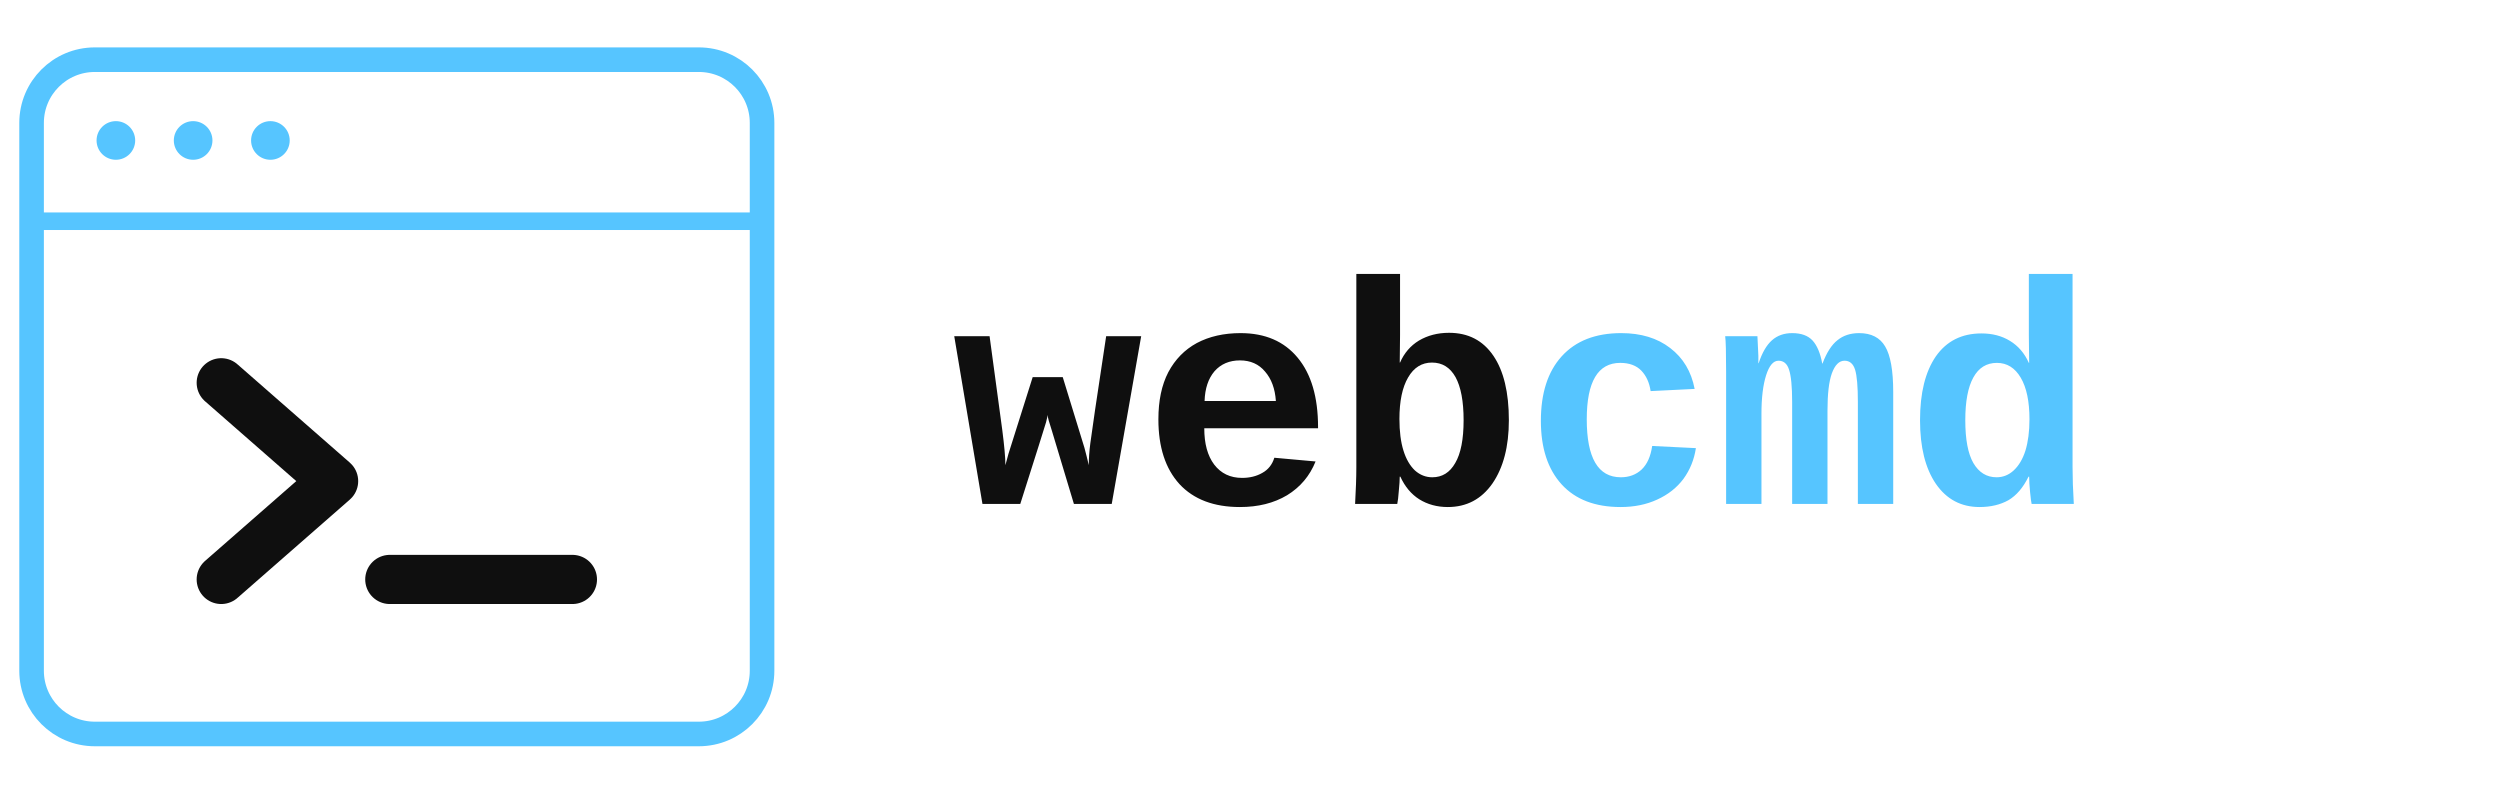
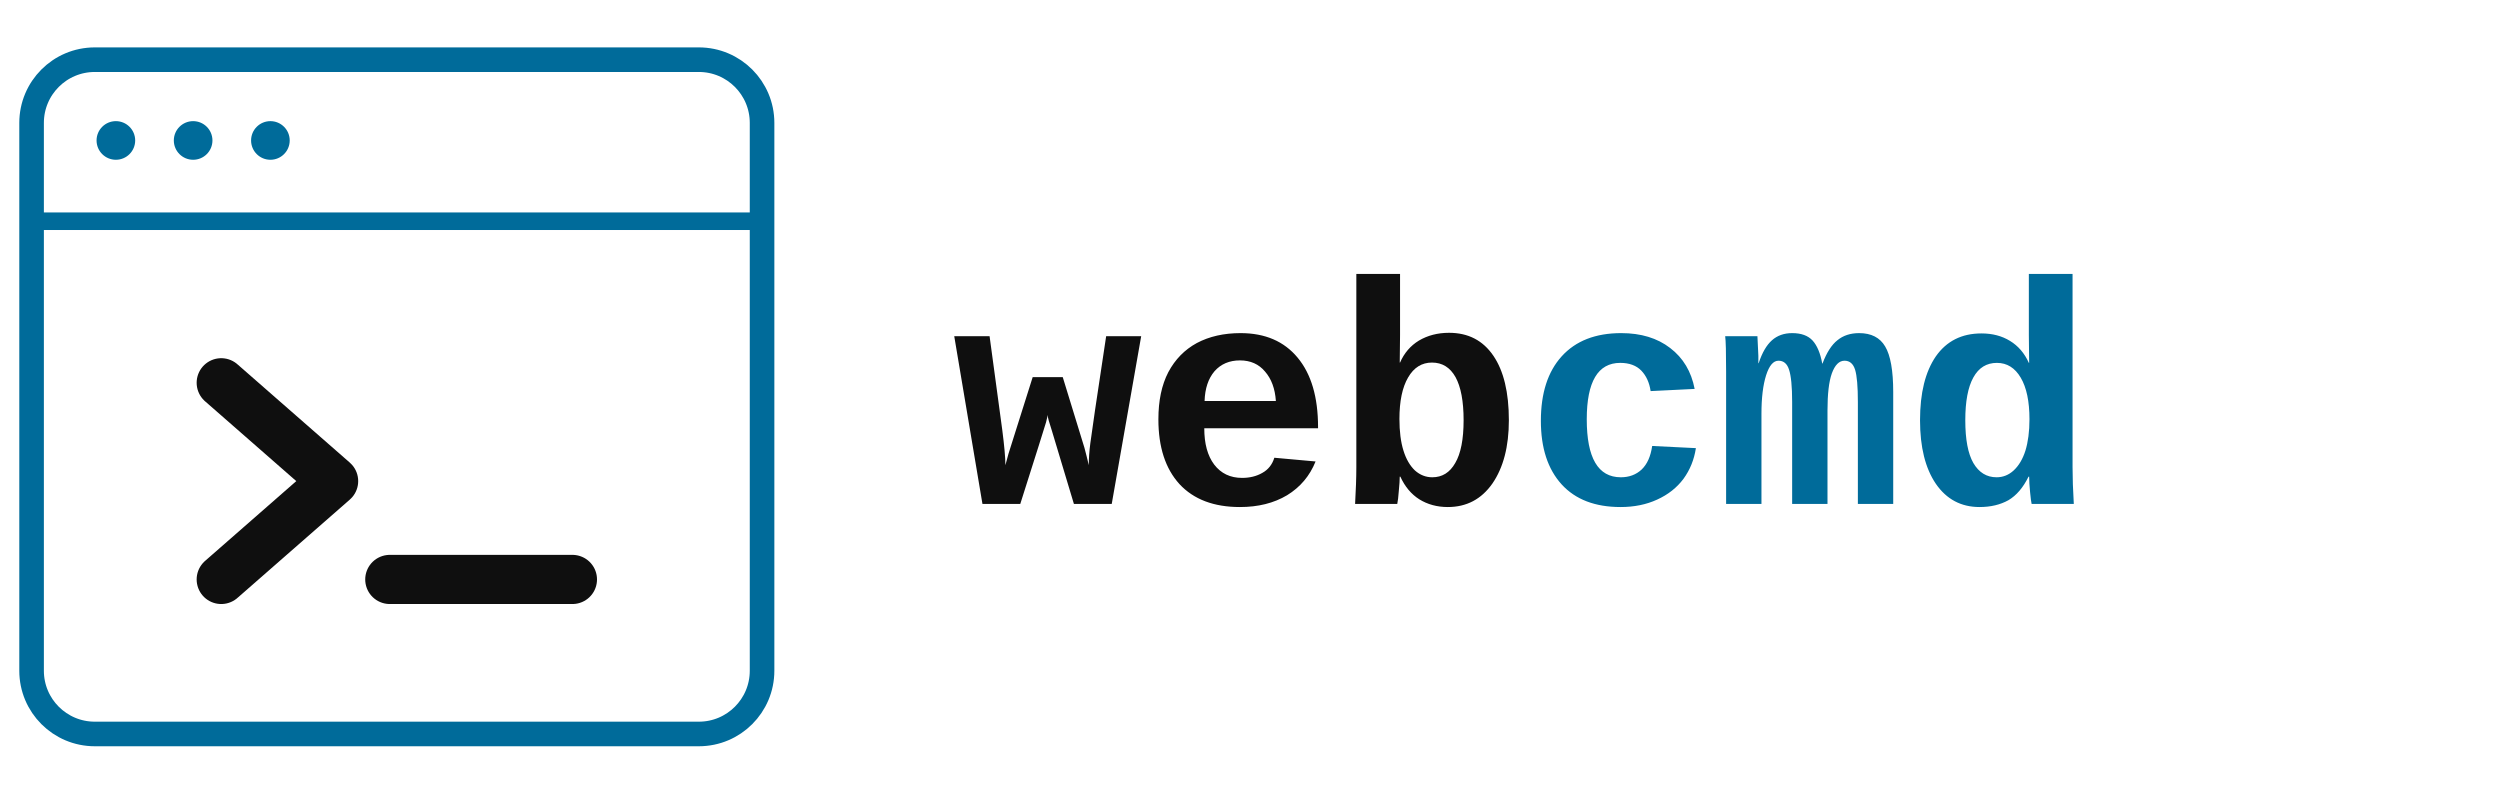
<svg xmlns="http://www.w3.org/2000/svg" width="126" height="40" viewBox="0 0 126 40" fill="none">
  <g transform="translate(20 20) scale(1.77) translate(-20 -20)">
-     <path d="M28.6 10.4H11.4C10.406 10.4 9.6 11.206 9.6 12.2V27.8C9.6 28.794 10.406 29.6 11.4 29.6H28.6C29.594 29.6 30.4 28.794 30.4 27.8V12.2C30.4 11.206 29.594 10.4 28.6 10.4Z" stroke="#56C5FF" stroke-width="0.7" />
-     <path d="M9.6 15H30.4" stroke="#56C5FF" stroke-width="0.5" />
-     <circle cx="12" cy="12.7" r="0.55" fill="#56C5FF" />
-     <circle cx="14.2" cy="12.7" r="0.55" fill="#56C5FF" />
-     <circle cx="16.4" cy="12.7" r="0.55" fill="#56C5FF" />
+     <path d="M28.6 10.4H11.4C10.406 10.4 9.6 11.206 9.6 12.2V27.8C9.6 28.794 10.406 29.6 11.4 29.6H28.6C29.594 29.6 30.4 28.794 30.4 27.8V12.2C30.4 11.206 29.594 10.4 28.6 10.4Z" stroke="#006B9A" stroke-width="0.7" />
+     <path d="M9.6 15H30.4" stroke="#006B9A" stroke-width="0.5" />
+     <circle cx="12" cy="12.7" r="0.55" fill="#006B9A" />
+     <circle cx="14.2" cy="12.7" r="0.55" fill="#006B9A" />
+     <circle cx="16.4" cy="12.7" r="0.55" fill="#006B9A" />
    <path d="M15 19.6L18.2 22.4L15 25.2M19.8 25.2H25" stroke="#0F0F0F" stroke-width="1.4" stroke-linecap="round" stroke-linejoin="round" />
  </g>
  <text x="48" y="25.4" fill="#0F0F0F" font-family="Courier New, Courier, monospace" font-size="16" font-weight="700">web</text>
-   <text x="76.8" y="25.4" fill="#56C5FF" font-family="Courier New, Courier, monospace" font-size="16" font-weight="700">cmd</text>
+   <text x="76.8" y="25.4" fill="#006B9A" font-family="Courier New, Courier, monospace" font-size="16" font-weight="700">cmd</text>
</svg>
